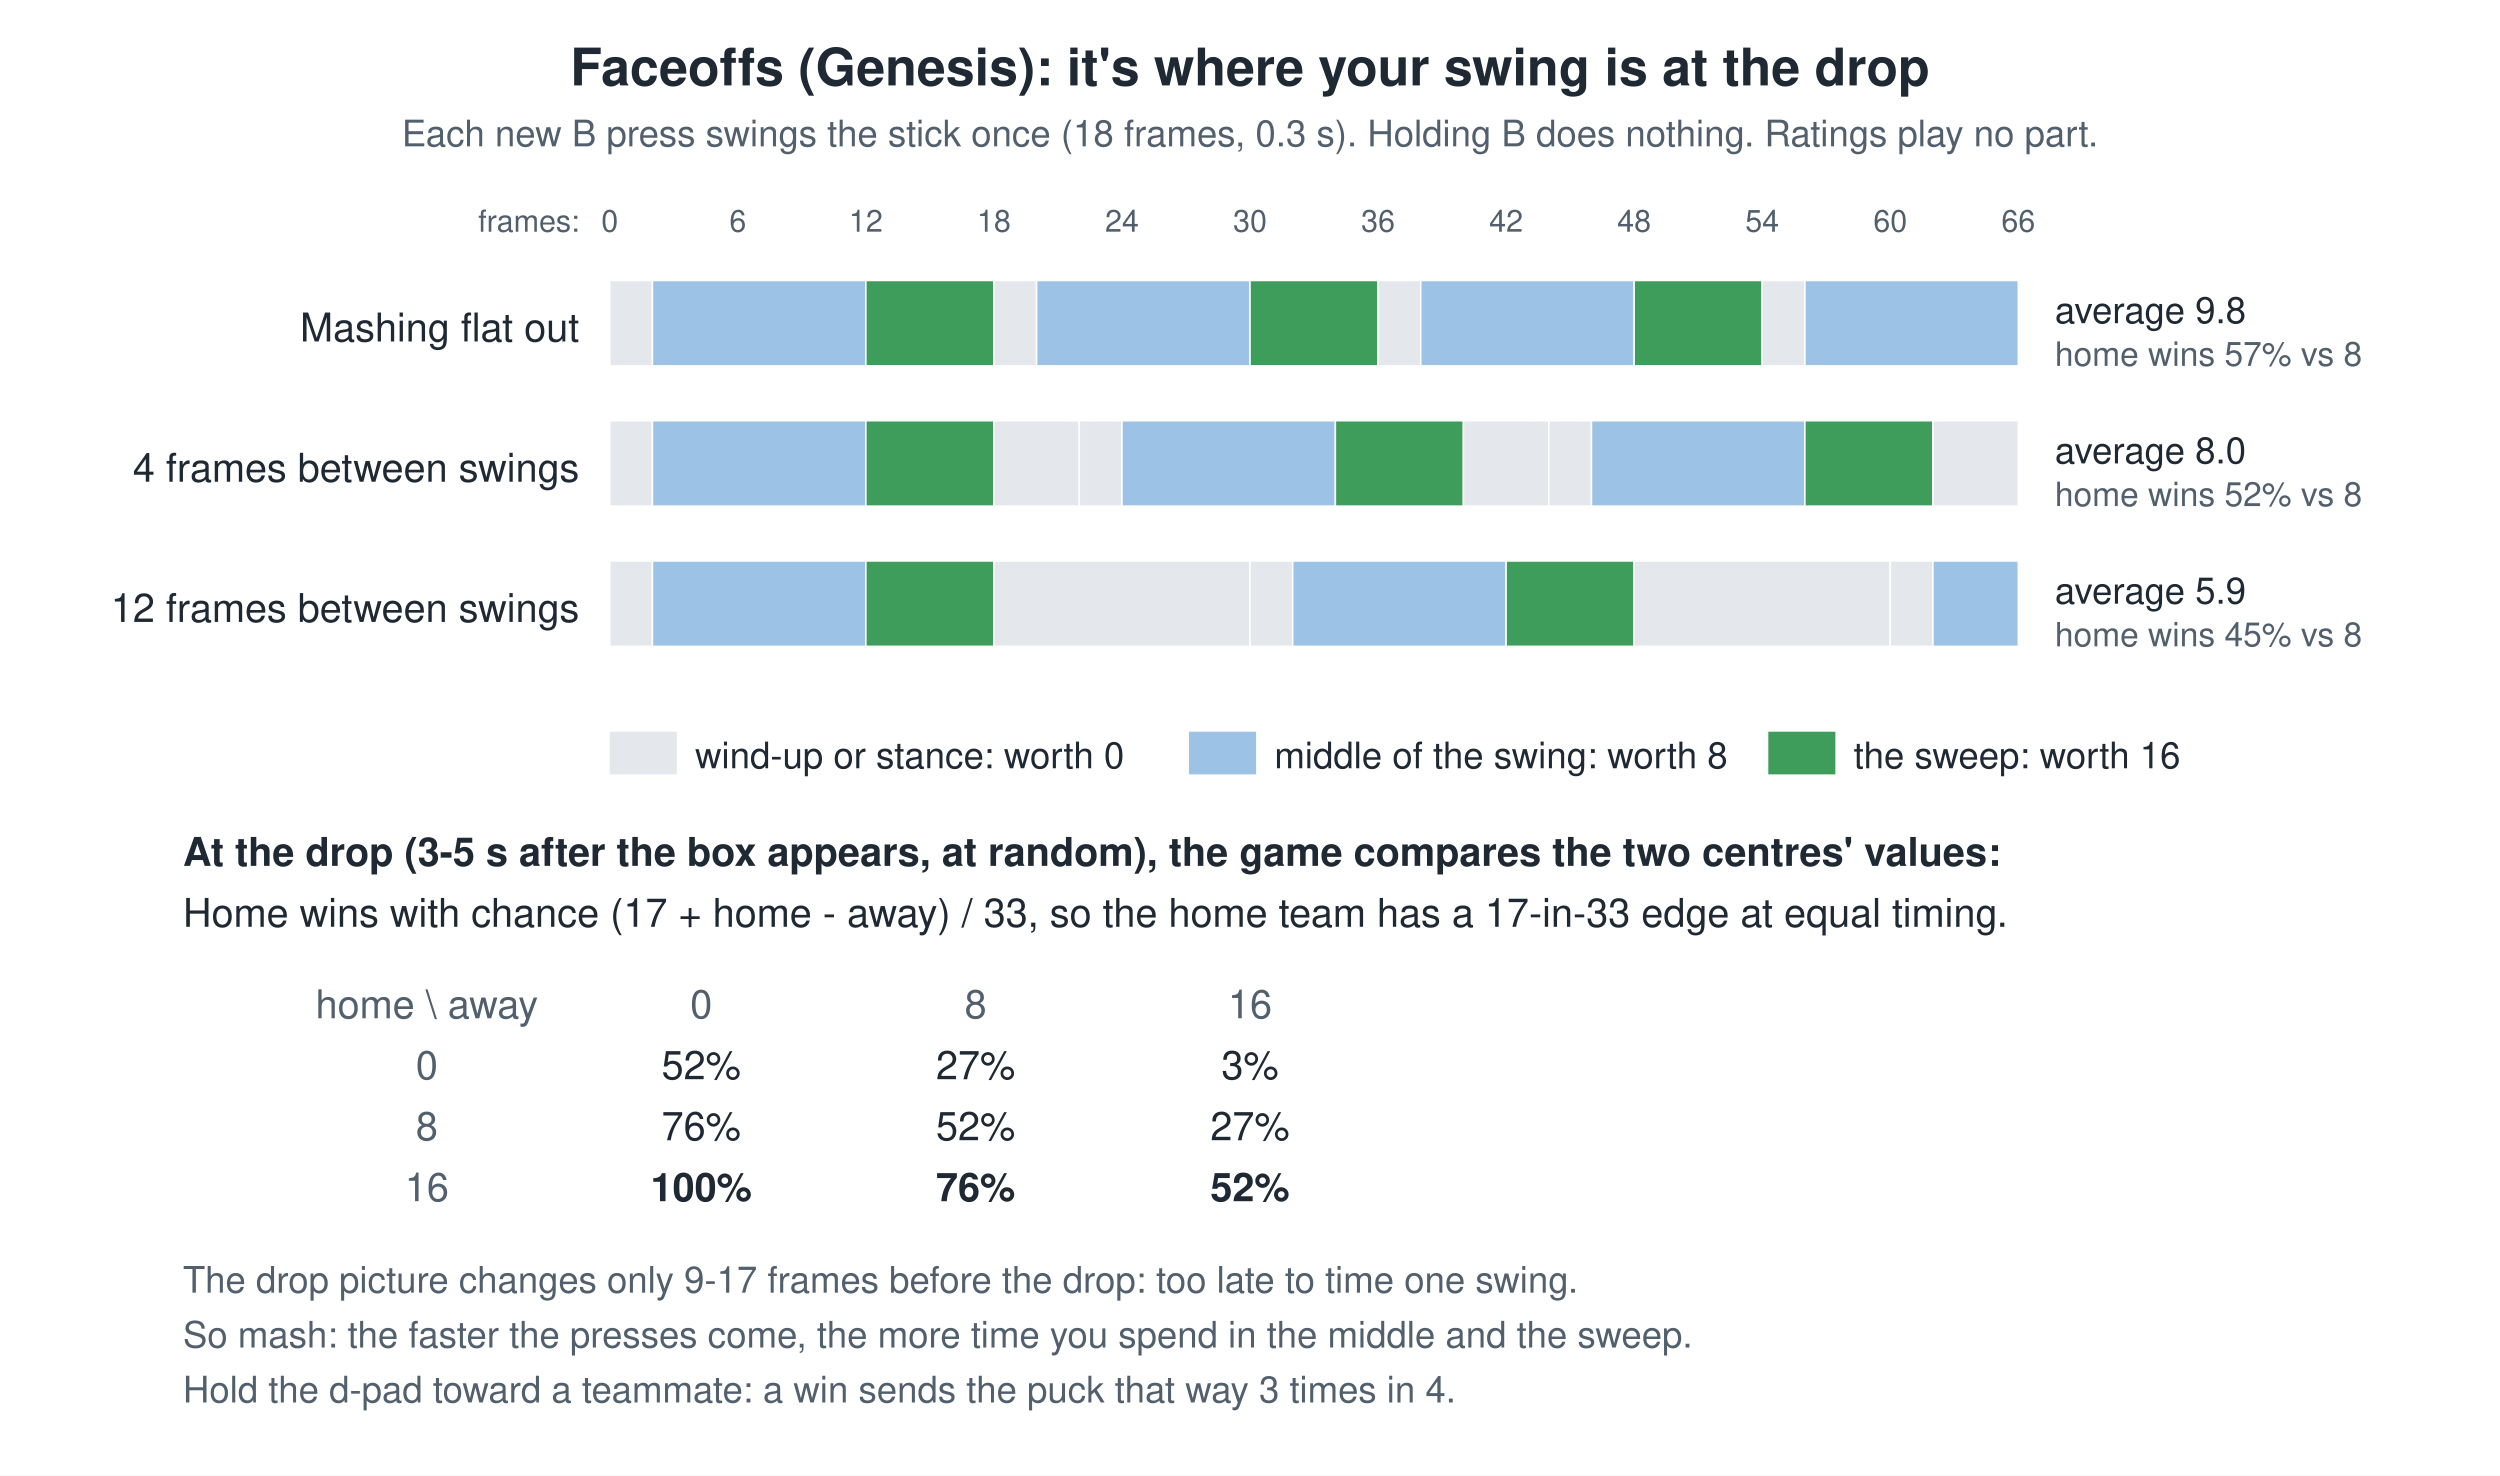
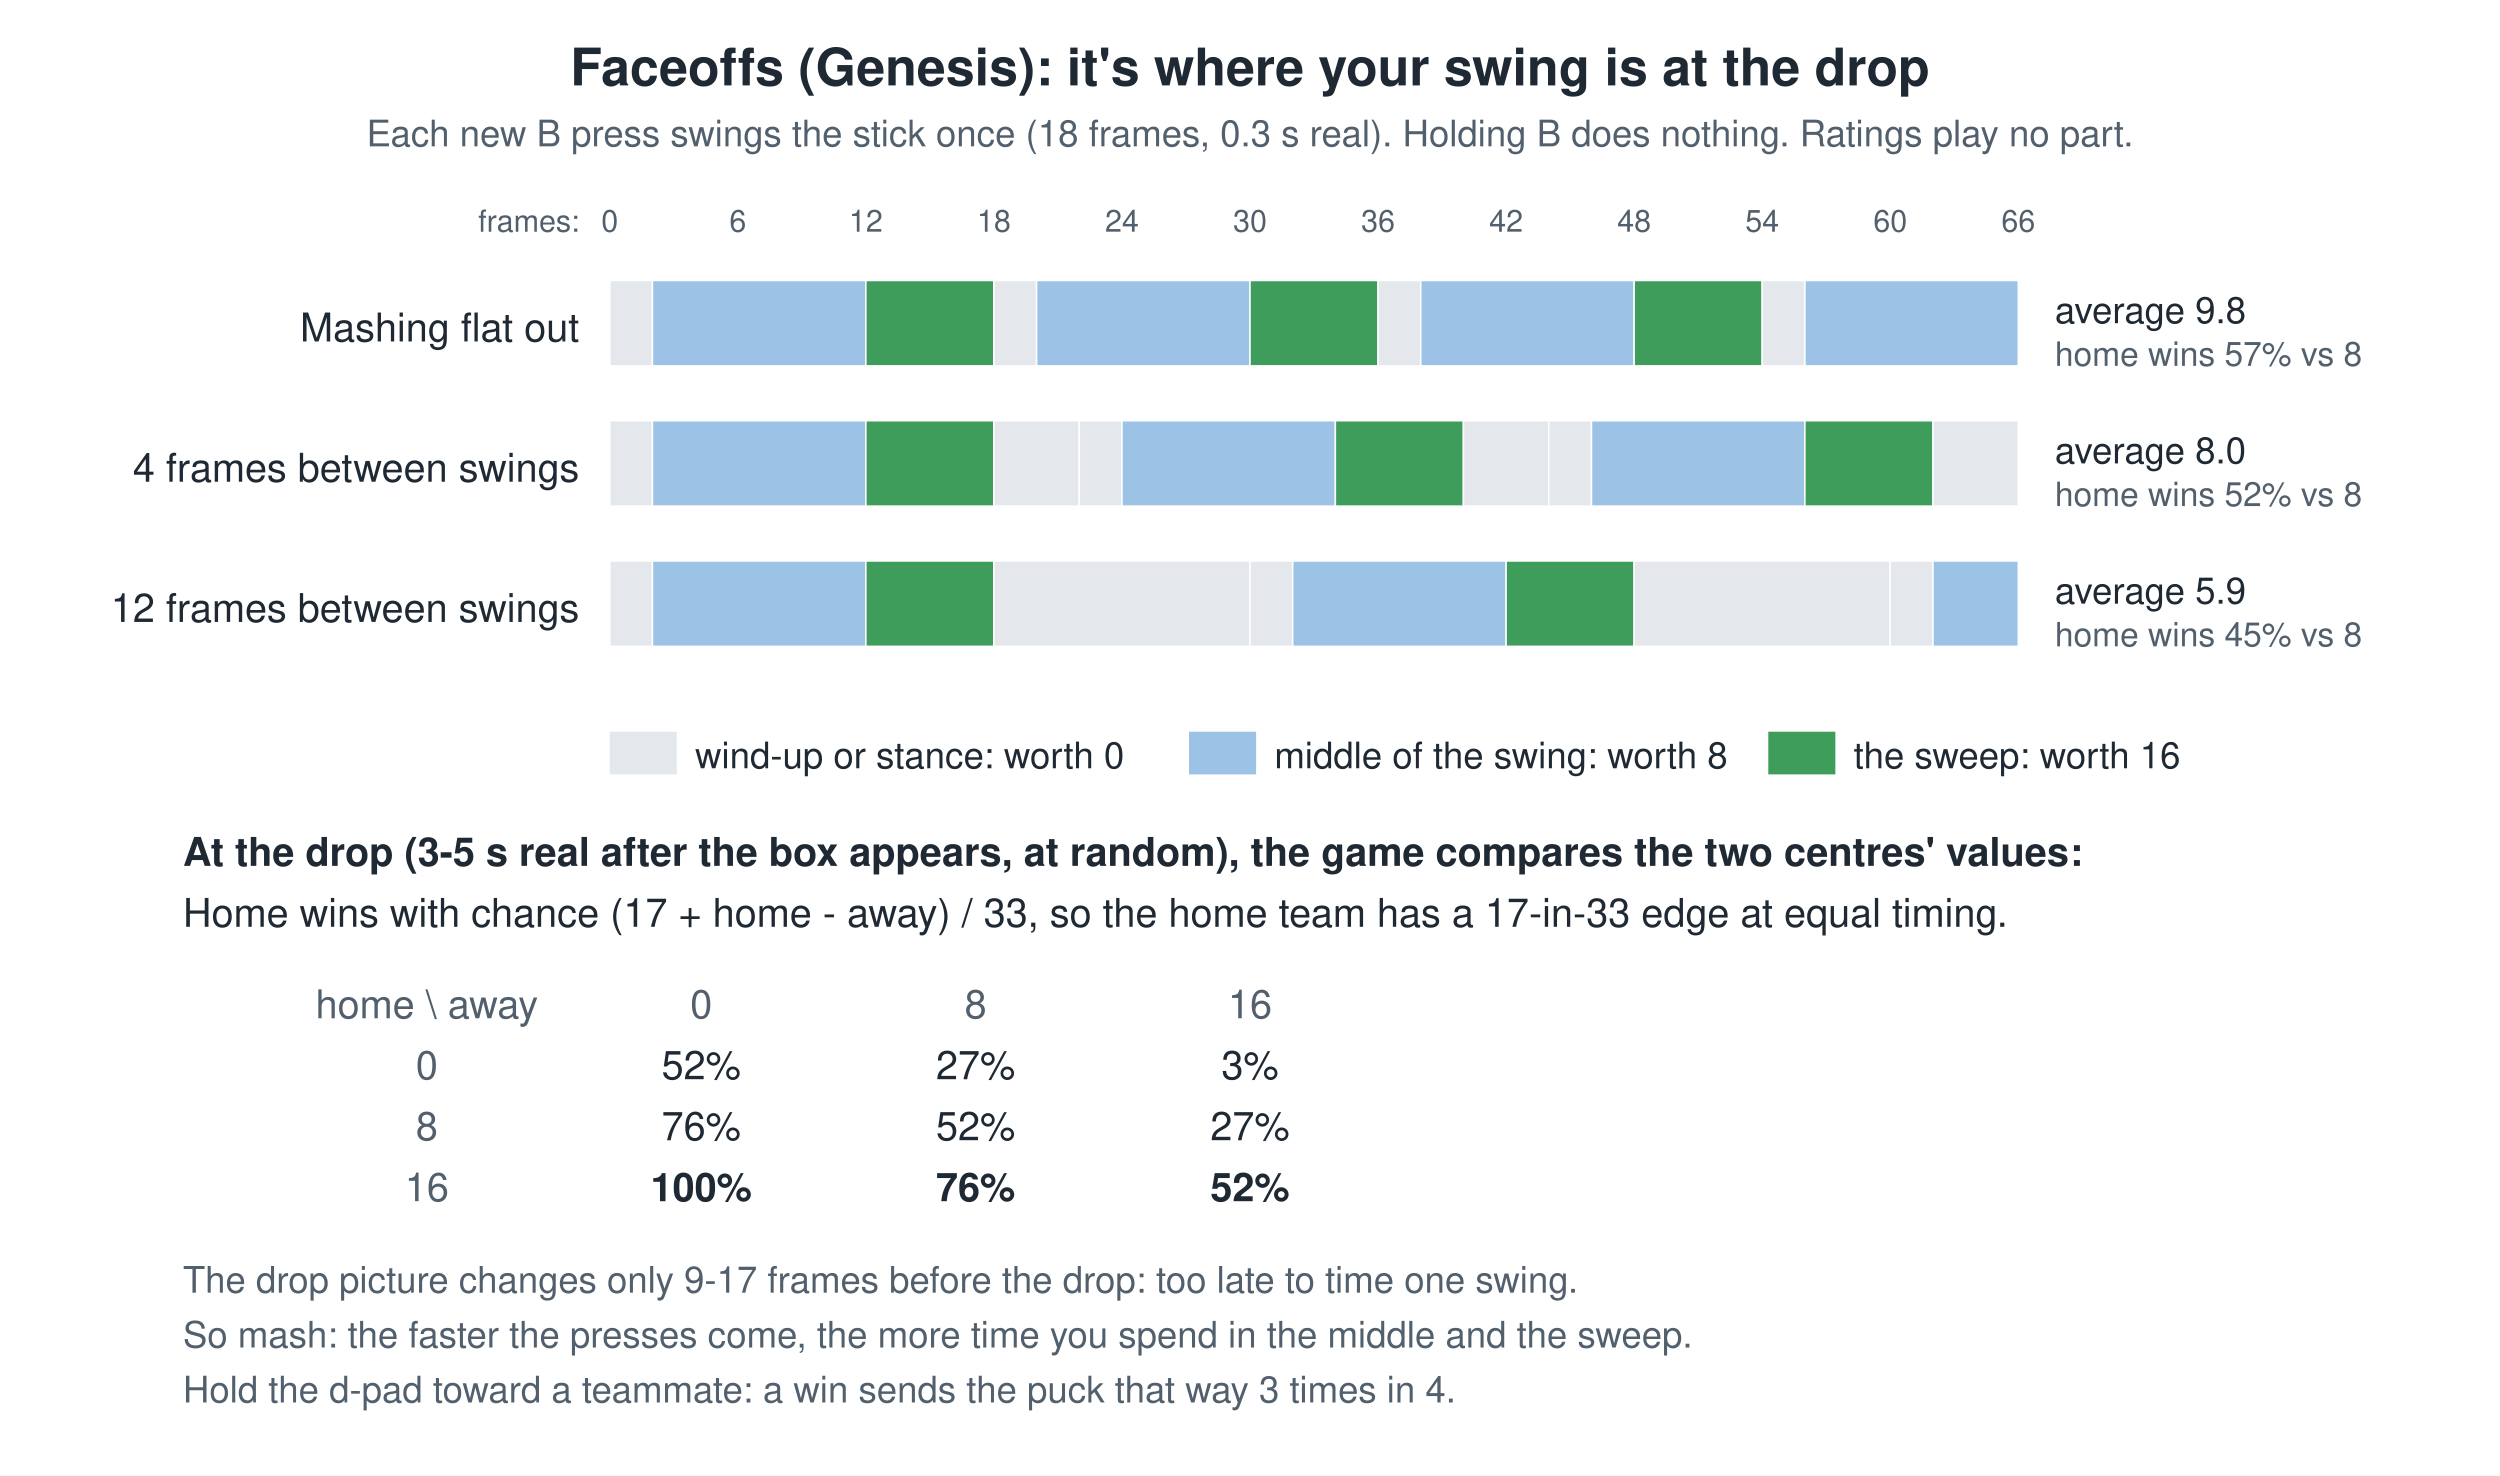
<svg xmlns="http://www.w3.org/2000/svg" width="820" height="484" viewBox="0 0 820 484" font-family="Segoe UI, Helvetica, Arial, sans-serif">
  <rect width="820" height="484" fill="#ffffff" />
  <defs>
    <marker id="arr" viewBox="0 0 10 10" refX="9" refY="5" markerWidth="7" markerHeight="7" orient="auto-start-reverse">
      <path d="M0,0 L10,5 L0,10 z" fill="#1f2933" />
    </marker>
  </defs>
  <text x="410.0" y="28.0" font-size="17" fill="#1f2933" text-anchor="middle" font-weight="bold">Faceoffs (Genesis): it's where your swing is at the drop</text>
-   <text x="410.0" y="48.0" font-size="12" fill="#52606d" text-anchor="middle" font-weight="normal">Each new B press swings the stick once (18 frames, 0.3 s). Holding B does nothing. Ratings play no part.</text>
+   <text x="410.0" y="48.0" font-size="12" fill="#52606d" text-anchor="middle" font-weight="normal">Each new B press swings the stick once (18 frames, 0.3 s real). Holding B does nothing. Ratings play no part.</text>
  <text x="200.0" y="76.0" font-size="10" fill="#52606d" text-anchor="middle" font-weight="normal">0</text>
  <text x="242.0" y="76.0" font-size="10" fill="#52606d" text-anchor="middle" font-weight="normal">6</text>
  <text x="284.0" y="76.0" font-size="10" fill="#52606d" text-anchor="middle" font-weight="normal">12</text>
  <text x="326.0" y="76.0" font-size="10" fill="#52606d" text-anchor="middle" font-weight="normal">18</text>
  <text x="368.0" y="76.0" font-size="10" fill="#52606d" text-anchor="middle" font-weight="normal">24</text>
  <text x="410.0" y="76.0" font-size="10" fill="#52606d" text-anchor="middle" font-weight="normal">30</text>
  <text x="452.0" y="76.0" font-size="10" fill="#52606d" text-anchor="middle" font-weight="normal">36</text>
  <text x="494.0" y="76.0" font-size="10" fill="#52606d" text-anchor="middle" font-weight="normal">42</text>
  <text x="536.0" y="76.0" font-size="10" fill="#52606d" text-anchor="middle" font-weight="normal">48</text>
  <text x="578.0" y="76.0" font-size="10" fill="#52606d" text-anchor="middle" font-weight="normal">54</text>
  <text x="620.0" y="76.0" font-size="10" fill="#52606d" text-anchor="middle" font-weight="normal">60</text>
  <text x="662.0" y="76.0" font-size="10" fill="#52606d" text-anchor="middle" font-weight="normal">66</text>
  <text x="190.0" y="76.0" font-size="10" fill="#52606d" text-anchor="end" font-weight="normal">frames:</text>
  <text x="190.0" y="112.0" font-size="13" fill="#1f2933" text-anchor="end" font-weight="normal">Mashing flat out</text>
  <rect x="200" y="92" width="14" height="28" fill="#e4e7eb" stroke="#ffffff" stroke-width="0.5" />
  <rect x="214" y="92" width="70" height="28" fill="#9cc3e6" stroke="#ffffff" stroke-width="0.5" />
  <rect x="284" y="92" width="42" height="28" fill="#3f9d5c" stroke="#ffffff" stroke-width="0.5" />
  <rect x="326" y="92" width="14" height="28" fill="#e4e7eb" stroke="#ffffff" stroke-width="0.5" />
  <rect x="340" y="92" width="70" height="28" fill="#9cc3e6" stroke="#ffffff" stroke-width="0.5" />
  <rect x="410" y="92" width="42" height="28" fill="#3f9d5c" stroke="#ffffff" stroke-width="0.5" />
  <rect x="452" y="92" width="14" height="28" fill="#e4e7eb" stroke="#ffffff" stroke-width="0.5" />
  <rect x="466" y="92" width="70" height="28" fill="#9cc3e6" stroke="#ffffff" stroke-width="0.5" />
  <rect x="536" y="92" width="42" height="28" fill="#3f9d5c" stroke="#ffffff" stroke-width="0.5" />
  <rect x="578" y="92" width="14" height="28" fill="#e4e7eb" stroke="#ffffff" stroke-width="0.5" />
  <rect x="592" y="92" width="70" height="28" fill="#9cc3e6" stroke="#ffffff" stroke-width="0.5" />
  <text x="674.0" y="106.0" font-size="12" fill="#1f2933" text-anchor="start" font-weight="normal">average 9.8</text>
  <text x="674.0" y="120.0" font-size="11" fill="#52606d" text-anchor="start" font-weight="normal">home wins 57% vs 8</text>
  <text x="190.0" y="158.0" font-size="13" fill="#1f2933" text-anchor="end" font-weight="normal">4 frames between swings</text>
  <rect x="200" y="138" width="14" height="28" fill="#e4e7eb" stroke="#ffffff" stroke-width="0.5" />
  <rect x="214" y="138" width="70" height="28" fill="#9cc3e6" stroke="#ffffff" stroke-width="0.5" />
  <rect x="284" y="138" width="42" height="28" fill="#3f9d5c" stroke="#ffffff" stroke-width="0.5" />
  <rect x="326" y="138" width="28" height="28" fill="#e4e7eb" stroke="#ffffff" stroke-width="0.5" />
  <rect x="354" y="138" width="14" height="28" fill="#e4e7eb" stroke="#ffffff" stroke-width="0.5" />
  <rect x="368" y="138" width="70" height="28" fill="#9cc3e6" stroke="#ffffff" stroke-width="0.5" />
  <rect x="438" y="138" width="42" height="28" fill="#3f9d5c" stroke="#ffffff" stroke-width="0.5" />
  <rect x="480" y="138" width="28" height="28" fill="#e4e7eb" stroke="#ffffff" stroke-width="0.5" />
  <rect x="508" y="138" width="14" height="28" fill="#e4e7eb" stroke="#ffffff" stroke-width="0.5" />
  <rect x="522" y="138" width="70" height="28" fill="#9cc3e6" stroke="#ffffff" stroke-width="0.5" />
  <rect x="592" y="138" width="42" height="28" fill="#3f9d5c" stroke="#ffffff" stroke-width="0.5" />
  <rect x="634" y="138" width="28" height="28" fill="#e4e7eb" stroke="#ffffff" stroke-width="0.5" />
  <text x="674.0" y="152.0" font-size="12" fill="#1f2933" text-anchor="start" font-weight="normal">average 8.0</text>
  <text x="674.0" y="166.0" font-size="11" fill="#52606d" text-anchor="start" font-weight="normal">home wins 52% vs 8</text>
  <text x="190.0" y="204.0" font-size="13" fill="#1f2933" text-anchor="end" font-weight="normal">12 frames between swings</text>
  <rect x="200" y="184" width="14" height="28" fill="#e4e7eb" stroke="#ffffff" stroke-width="0.5" />
  <rect x="214" y="184" width="70" height="28" fill="#9cc3e6" stroke="#ffffff" stroke-width="0.5" />
  <rect x="284" y="184" width="42" height="28" fill="#3f9d5c" stroke="#ffffff" stroke-width="0.5" />
  <rect x="326" y="184" width="84" height="28" fill="#e4e7eb" stroke="#ffffff" stroke-width="0.5" />
  <rect x="410" y="184" width="14" height="28" fill="#e4e7eb" stroke="#ffffff" stroke-width="0.5" />
  <rect x="424" y="184" width="70" height="28" fill="#9cc3e6" stroke="#ffffff" stroke-width="0.5" />
  <rect x="494" y="184" width="42" height="28" fill="#3f9d5c" stroke="#ffffff" stroke-width="0.5" />
  <rect x="536" y="184" width="84" height="28" fill="#e4e7eb" stroke="#ffffff" stroke-width="0.5" />
  <rect x="620" y="184" width="14" height="28" fill="#e4e7eb" stroke="#ffffff" stroke-width="0.5" />
  <rect x="634" y="184" width="28" height="28" fill="#9cc3e6" stroke="#ffffff" stroke-width="0.5" />
  <text x="674.0" y="198.0" font-size="12" fill="#1f2933" text-anchor="start" font-weight="normal">average 5.9</text>
  <text x="674.0" y="212.0" font-size="11" fill="#52606d" text-anchor="start" font-weight="normal">home wins 45% vs 8</text>
  <rect x="200" y="240" width="22" height="14" fill="#e4e7eb" />
  <text x="228.0" y="252.0" font-size="12" fill="#1f2933" text-anchor="start" font-weight="normal">wind-up or stance: worth 0</text>
  <rect x="390" y="240" width="22" height="14" fill="#9cc3e6" />
  <text x="418.0" y="252.0" font-size="12" fill="#1f2933" text-anchor="start" font-weight="normal">middle of the swing: worth 8</text>
  <rect x="580" y="240" width="22" height="14" fill="#3f9d5c" />
  <text x="608.0" y="252.0" font-size="12" fill="#1f2933" text-anchor="start" font-weight="normal">the sweep: worth 16</text>
-   <text x="60.0" y="284.0" font-size="13" fill="#1f2933" text-anchor="start" font-weight="bold">At the drop (3-5 s after the box appears, at random), the game compares the two centres' values:</text>
+   <text x="60.0" y="284.0" font-size="13" fill="#1f2933" text-anchor="start" font-weight="bold">At the drop (3-5 s real after the box appears, at random), the game compares the two centres' values:</text>
  <text x="60.0" y="304.0" font-size="13" fill="#1f2933" text-anchor="start" font-weight="normal">Home wins with chance (17 + home - away) / 33, so the home team has a 17-in-33 edge at equal timing.</text>
  <text x="140.0" y="334.0" font-size="13" fill="#52606d" text-anchor="middle" font-weight="normal">home \ away</text>
  <text x="230.0" y="334.0" font-size="13" fill="#52606d" text-anchor="middle" font-weight="normal">0</text>
  <text x="320.0" y="334.0" font-size="13" fill="#52606d" text-anchor="middle" font-weight="normal">8</text>
  <text x="410.0" y="334.0" font-size="13" fill="#52606d" text-anchor="middle" font-weight="normal">16</text>
  <text x="140.0" y="354.0" font-size="13" fill="#52606d" text-anchor="middle" font-weight="normal">0</text>
  <text x="230.0" y="354.0" font-size="13" fill="#1f2933" text-anchor="middle" font-weight="normal">52%</text>
  <text x="320.0" y="354.0" font-size="13" fill="#1f2933" text-anchor="middle" font-weight="normal">27%</text>
  <text x="410.0" y="354.0" font-size="13" fill="#1f2933" text-anchor="middle" font-weight="normal">3%</text>
  <text x="140.0" y="374.0" font-size="13" fill="#52606d" text-anchor="middle" font-weight="normal">8</text>
  <text x="230.0" y="374.0" font-size="13" fill="#1f2933" text-anchor="middle" font-weight="normal">76%</text>
  <text x="320.0" y="374.0" font-size="13" fill="#1f2933" text-anchor="middle" font-weight="normal">52%</text>
  <text x="410.0" y="374.0" font-size="13" fill="#1f2933" text-anchor="middle" font-weight="normal">27%</text>
  <text x="140.0" y="394.0" font-size="13" fill="#52606d" text-anchor="middle" font-weight="normal">16</text>
  <text x="230.0" y="394.0" font-size="13" fill="#1f2933" text-anchor="middle" font-weight="bold">100%</text>
  <text x="320.0" y="394.0" font-size="13" fill="#1f2933" text-anchor="middle" font-weight="bold">76%</text>
  <text x="410.0" y="394.0" font-size="13" fill="#1f2933" text-anchor="middle" font-weight="bold">52%</text>
  <text x="60.0" y="424.0" font-size="12" fill="#52606d" text-anchor="start" font-weight="normal">The drop picture changes only 9-17 frames before the drop: too late to time one swing.</text>
  <text x="60.0" y="442.0" font-size="12" fill="#52606d" text-anchor="start" font-weight="normal">So mash: the faster the presses come, the more time you spend in the middle and the sweep.</text>
  <text x="60.0" y="460.0" font-size="12" fill="#52606d" text-anchor="start" font-weight="normal">Hold the d-pad toward a teammate: a win sends the puck that way 3 times in 4.</text>
</svg>
